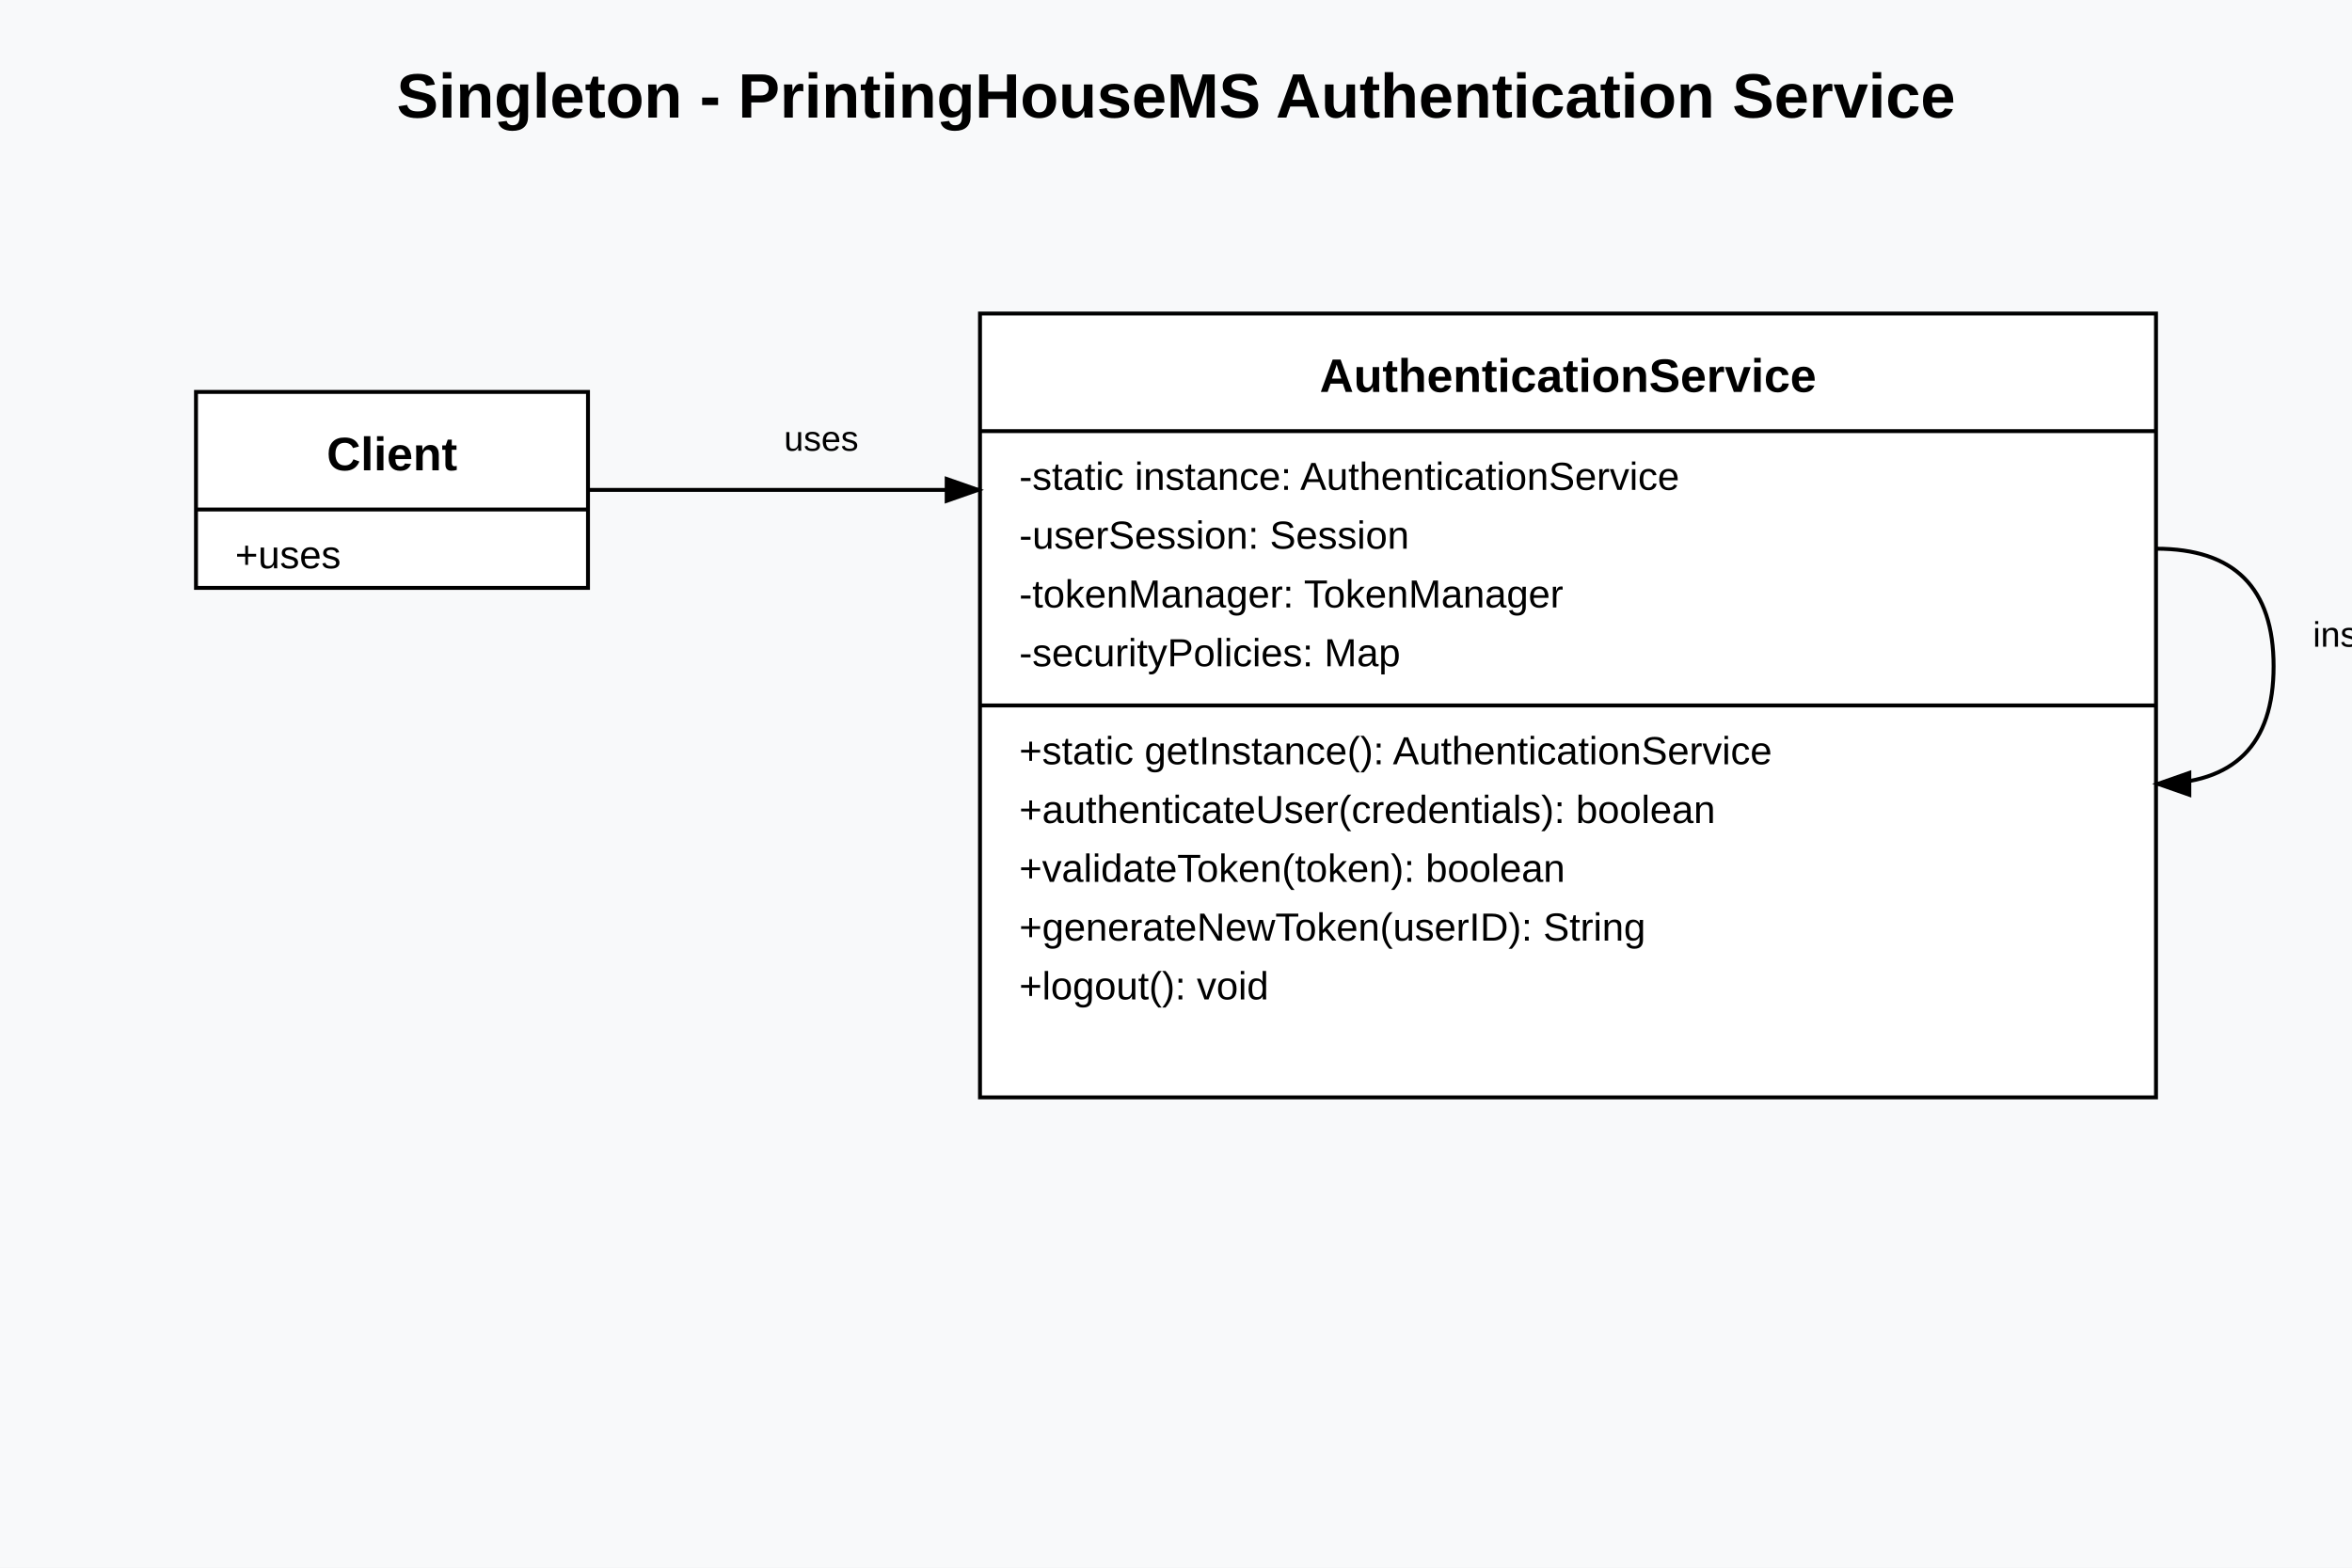
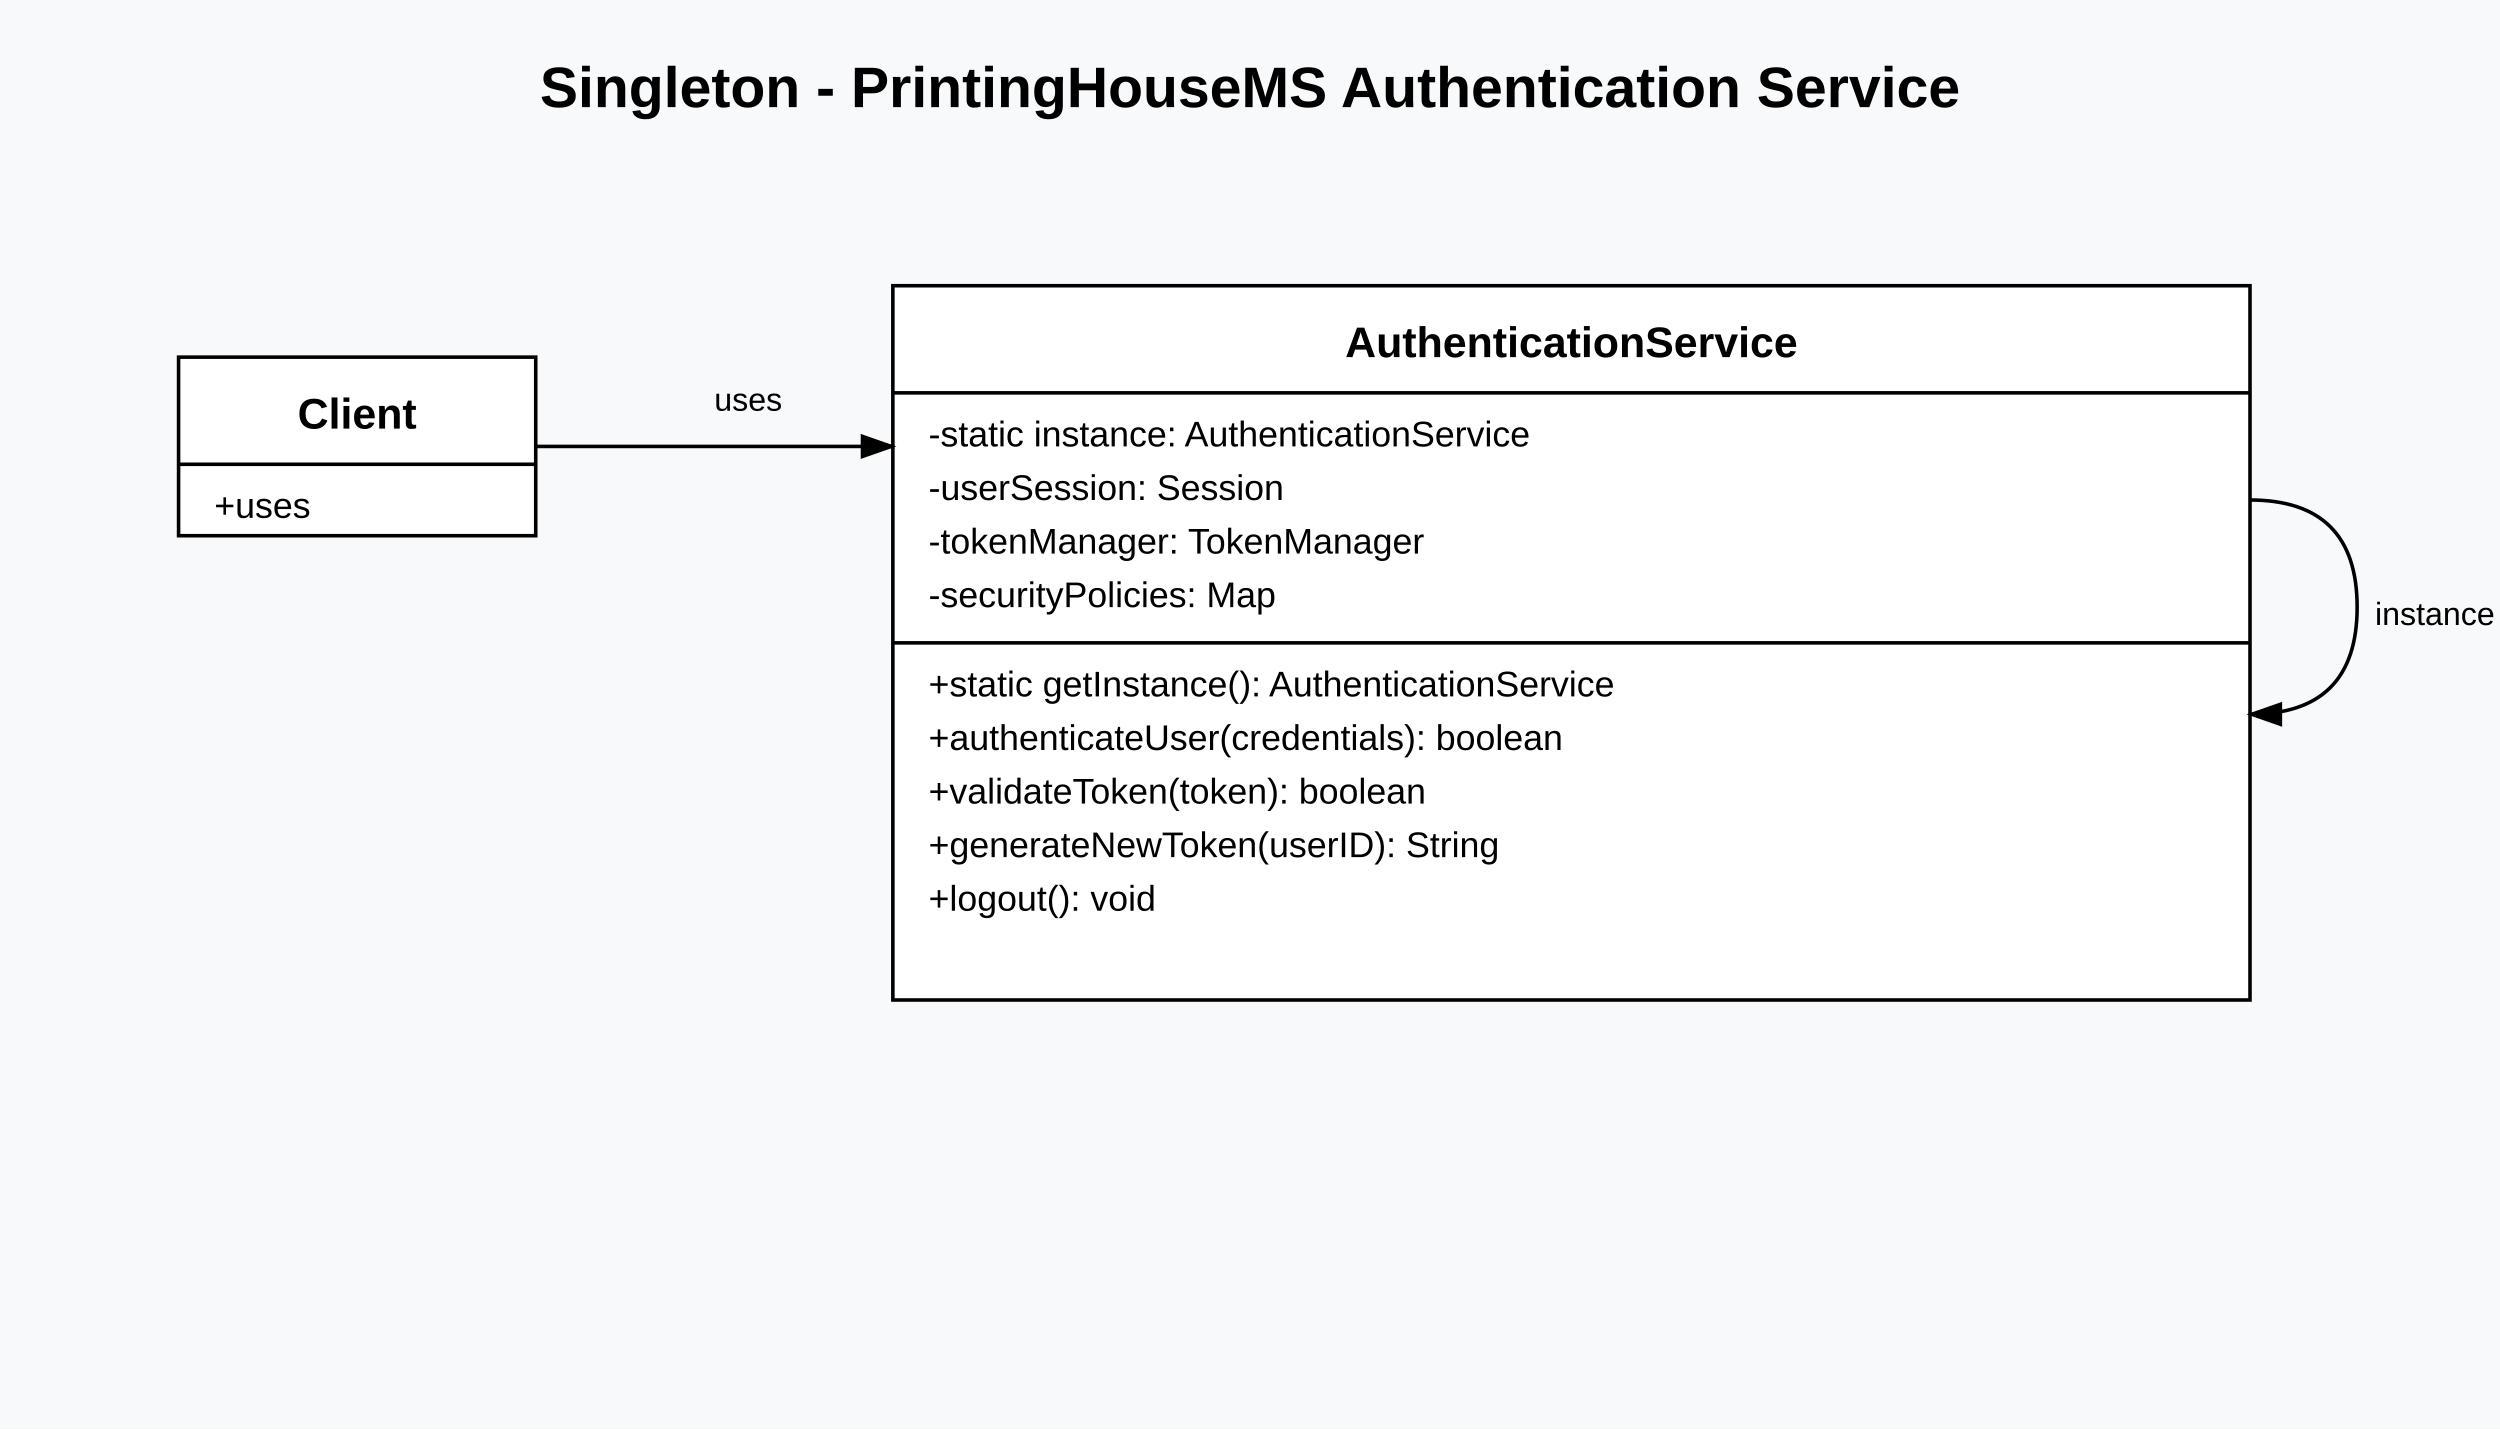
- <svg xmlns="http://www.w3.org/2000/svg" width="600" height="400">
-   <rect width="600" height="400" fill="#f8f9fa" />
-   <text x="300" y="30" text-anchor="middle" fill="black" font-family="Arial" font-size="16" font-weight="bold">Singleton - PrintingHouseMS Authentication Service</text>
+ <svg xmlns="http://www.w3.org/2000/svg" width="700" height="400">
+   <rect width="700" height="400" fill="#f8f9fa" />
+   <text x="350" y="30" text-anchor="middle" fill="black" font-family="Arial" font-size="16" font-weight="bold">Singleton - PrintingHouseMS Authentication Service</text>
  <rect x="50" y="100" width="100" height="50" fill="white" stroke="black" stroke-width="1" />
  <text x="100" y="120" text-anchor="middle" fill="black" font-family="Arial" font-size="12" font-weight="bold">Client</text>
  <line x1="50" y1="130" x2="150" y2="130" stroke="black" stroke-width="1" />
  <text x="60" y="145" fill="black" font-family="Arial" font-size="10">+uses</text>
-   <rect x="250" y="80" width="300" height="200" fill="white" stroke="black" stroke-width="1" />
-   <text x="400" y="100" text-anchor="middle" fill="black" font-family="Arial" font-size="12" font-weight="bold">AuthenticationService</text>
-   <line x1="250" y1="110" x2="550" y2="110" stroke="black" stroke-width="1" />
+   <rect x="250" y="80" width="380" height="200" fill="white" stroke="black" stroke-width="1" />
+   <text x="440" y="100" text-anchor="middle" fill="black" font-family="Arial" font-size="12" font-weight="bold">AuthenticationService</text>
+   <line x1="250" y1="110" x2="630" y2="110" stroke="black" stroke-width="1" />
  <text x="260" y="125" fill="black" font-family="Arial" font-size="10">-static instance: AuthenticationService</text>
  <text x="260" y="140" fill="black" font-family="Arial" font-size="10">-userSession: Session</text>
  <text x="260" y="155" fill="black" font-family="Arial" font-size="10">-tokenManager: TokenManager</text>
  <text x="260" y="170" fill="black" font-family="Arial" font-size="10">-securityPolicies: Map</text>
-   <line x1="250" y1="180" x2="550" y2="180" stroke="black" stroke-width="1" />
+   <line x1="250" y1="180" x2="630" y2="180" stroke="black" stroke-width="1" />
  <text x="260" y="195" fill="black" font-family="Arial" font-size="10">+static getInstance(): AuthenticationService</text>
  <text x="260" y="210" fill="black" font-family="Arial" font-size="10">+authenticateUser(credentials): boolean</text>
  <text x="260" y="225" fill="black" font-family="Arial" font-size="10">+validateToken(token): boolean</text>
  <text x="260" y="240" fill="black" font-family="Arial" font-size="10">+generateNewToken(userID): String</text>
  <text x="260" y="255" fill="black" font-family="Arial" font-size="10">+logout(): void</text>
-   <path d="M 550 140 Q 580 140 580 170 Q 580 200 550 200" stroke="black" stroke-width="1" fill="none" marker-end="url(#arrow)" />
+   <path d="M 630 140 Q 660 140 660 170 Q 660 200 630 200" stroke="black" stroke-width="1" fill="none" marker-end="url(#arrow)" />
  <line x1="150" y1="125" x2="250" y2="125" stroke="black" stroke-width="1" marker-end="url(#arrow)" />
  <defs>
    <marker id="arrow" markerWidth="10" markerHeight="7" refX="9" refY="3.5" orient="auto">
      <polygon points="0 0, 10 3.5, 0 7" fill="black" />
    </marker>
  </defs>
  <text x="200" y="115" fill="black" font-family="Arial" font-size="9">uses</text>
-   <text x="590" y="165" fill="black" font-family="Arial" font-size="9">instance</text>
+   <text x="665" y="175" fill="black" font-family="Arial" font-size="9">instance</text>
</svg>
